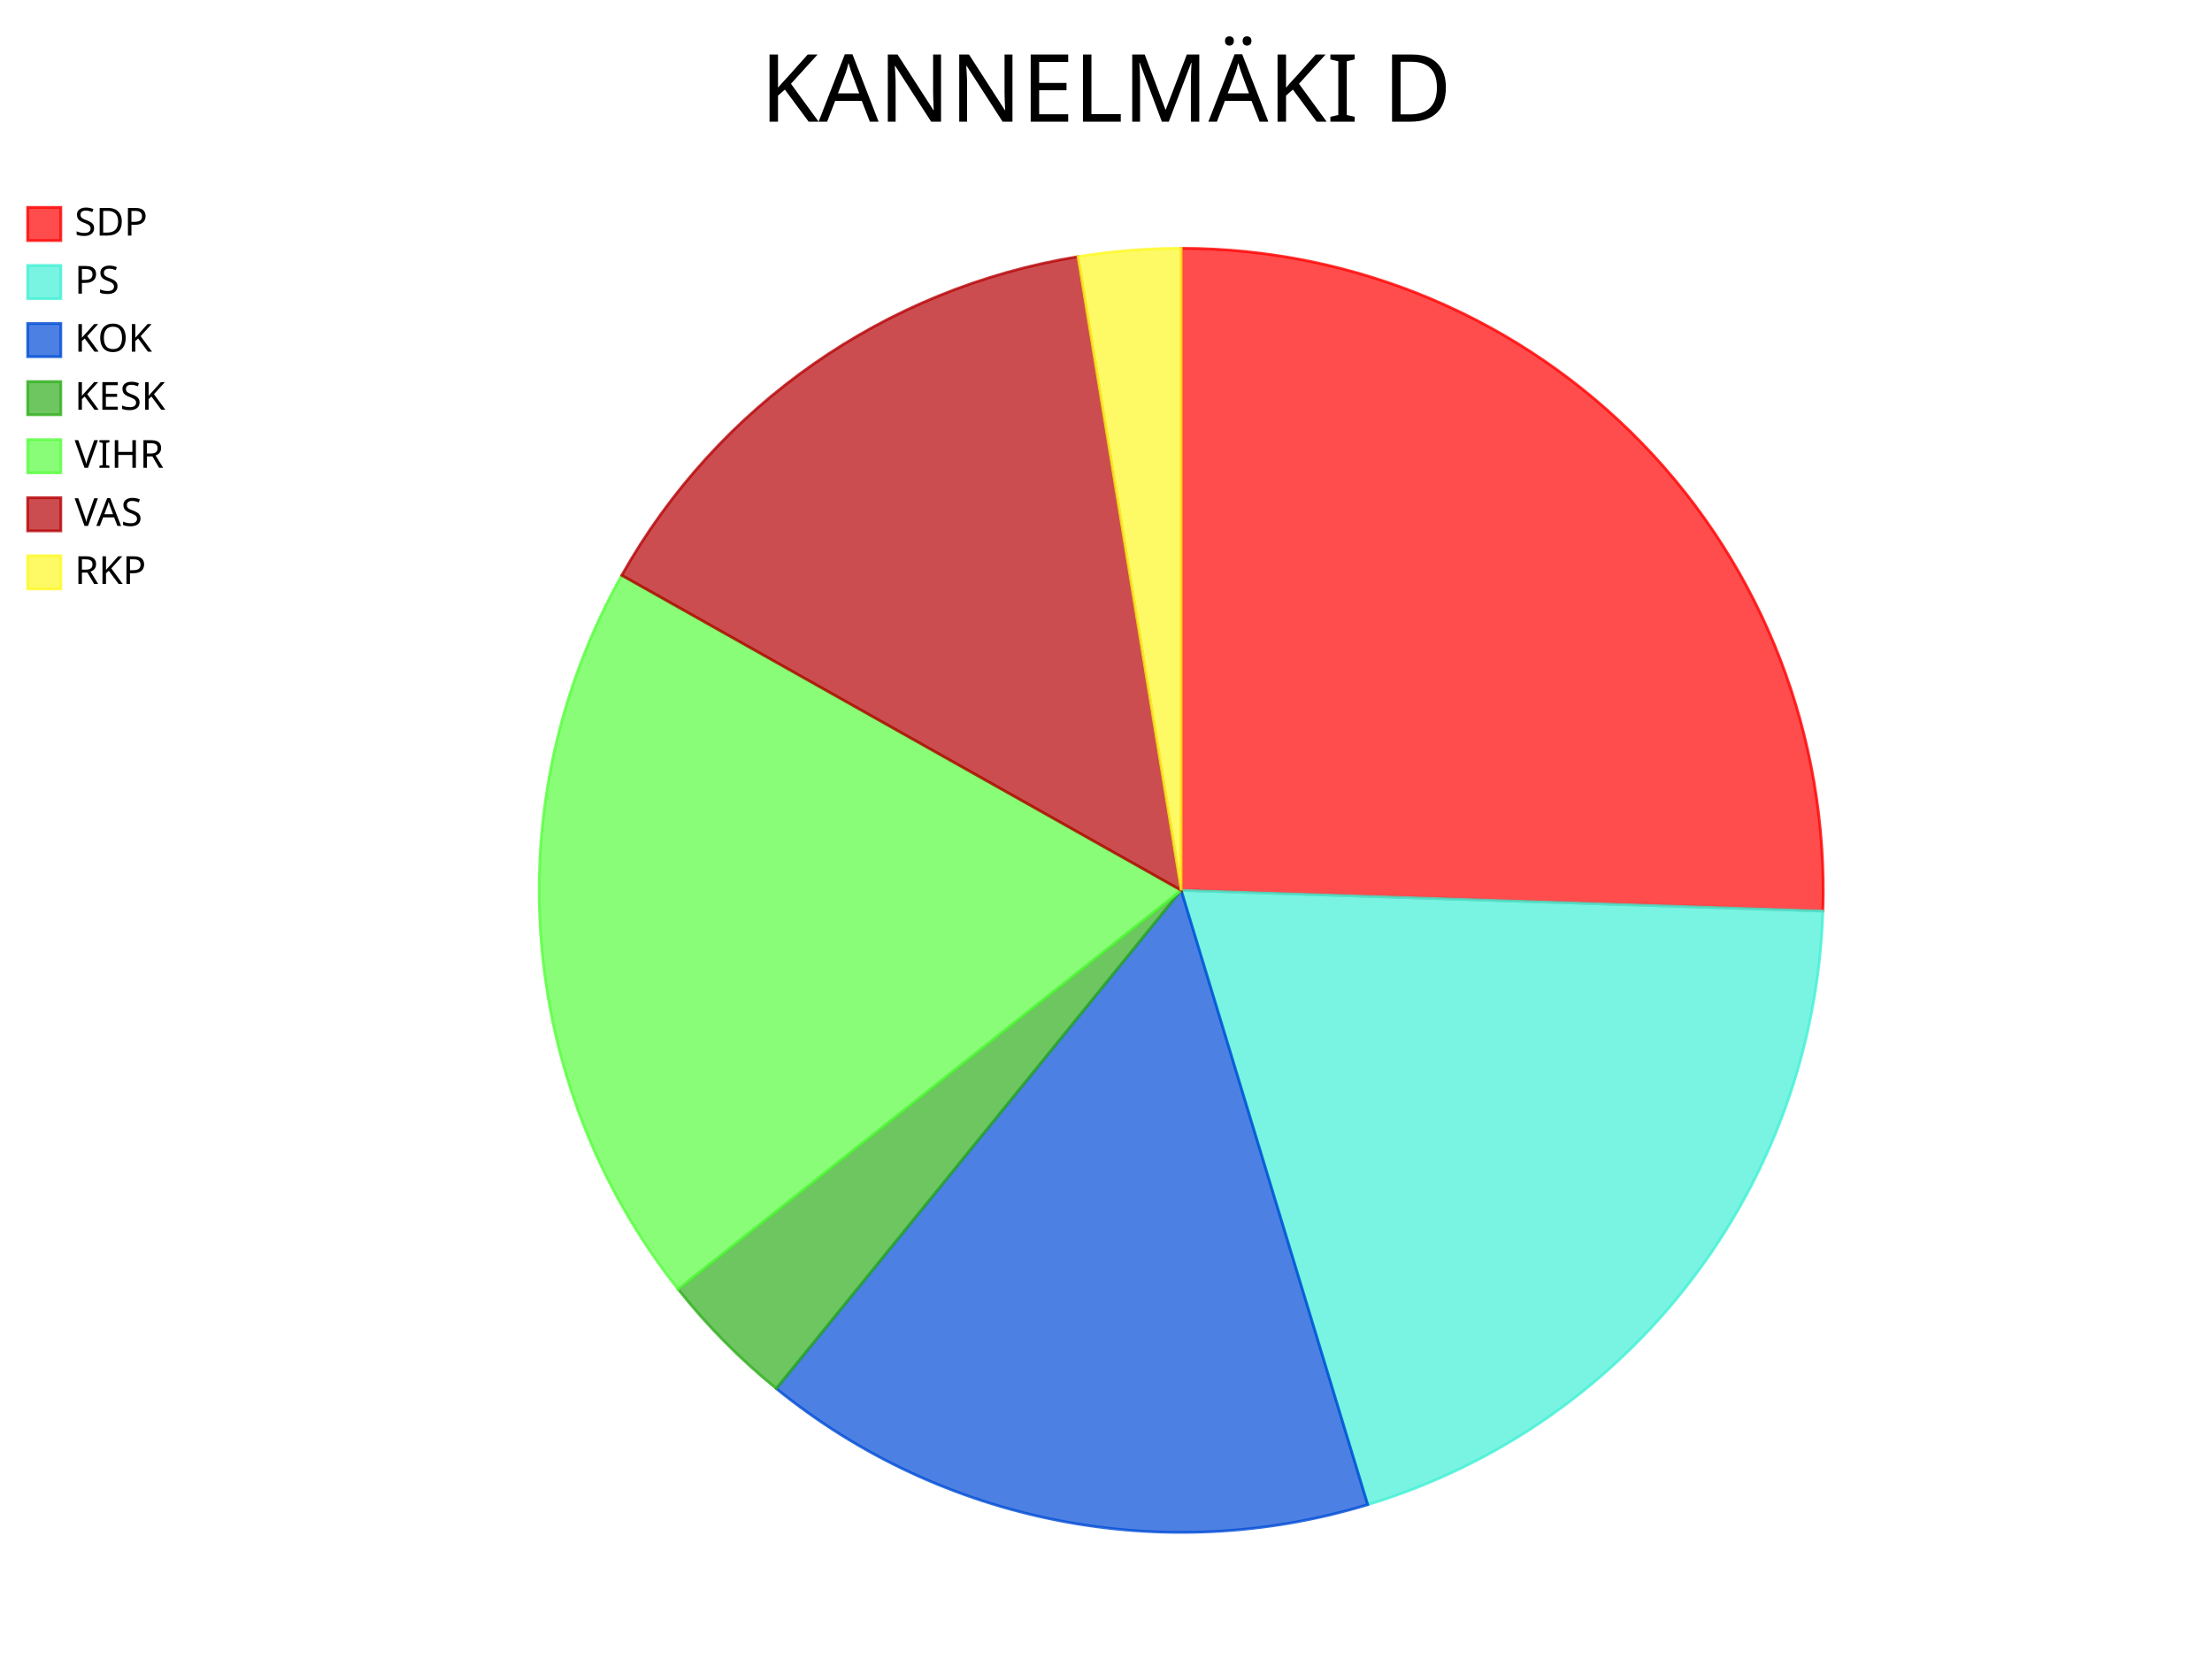
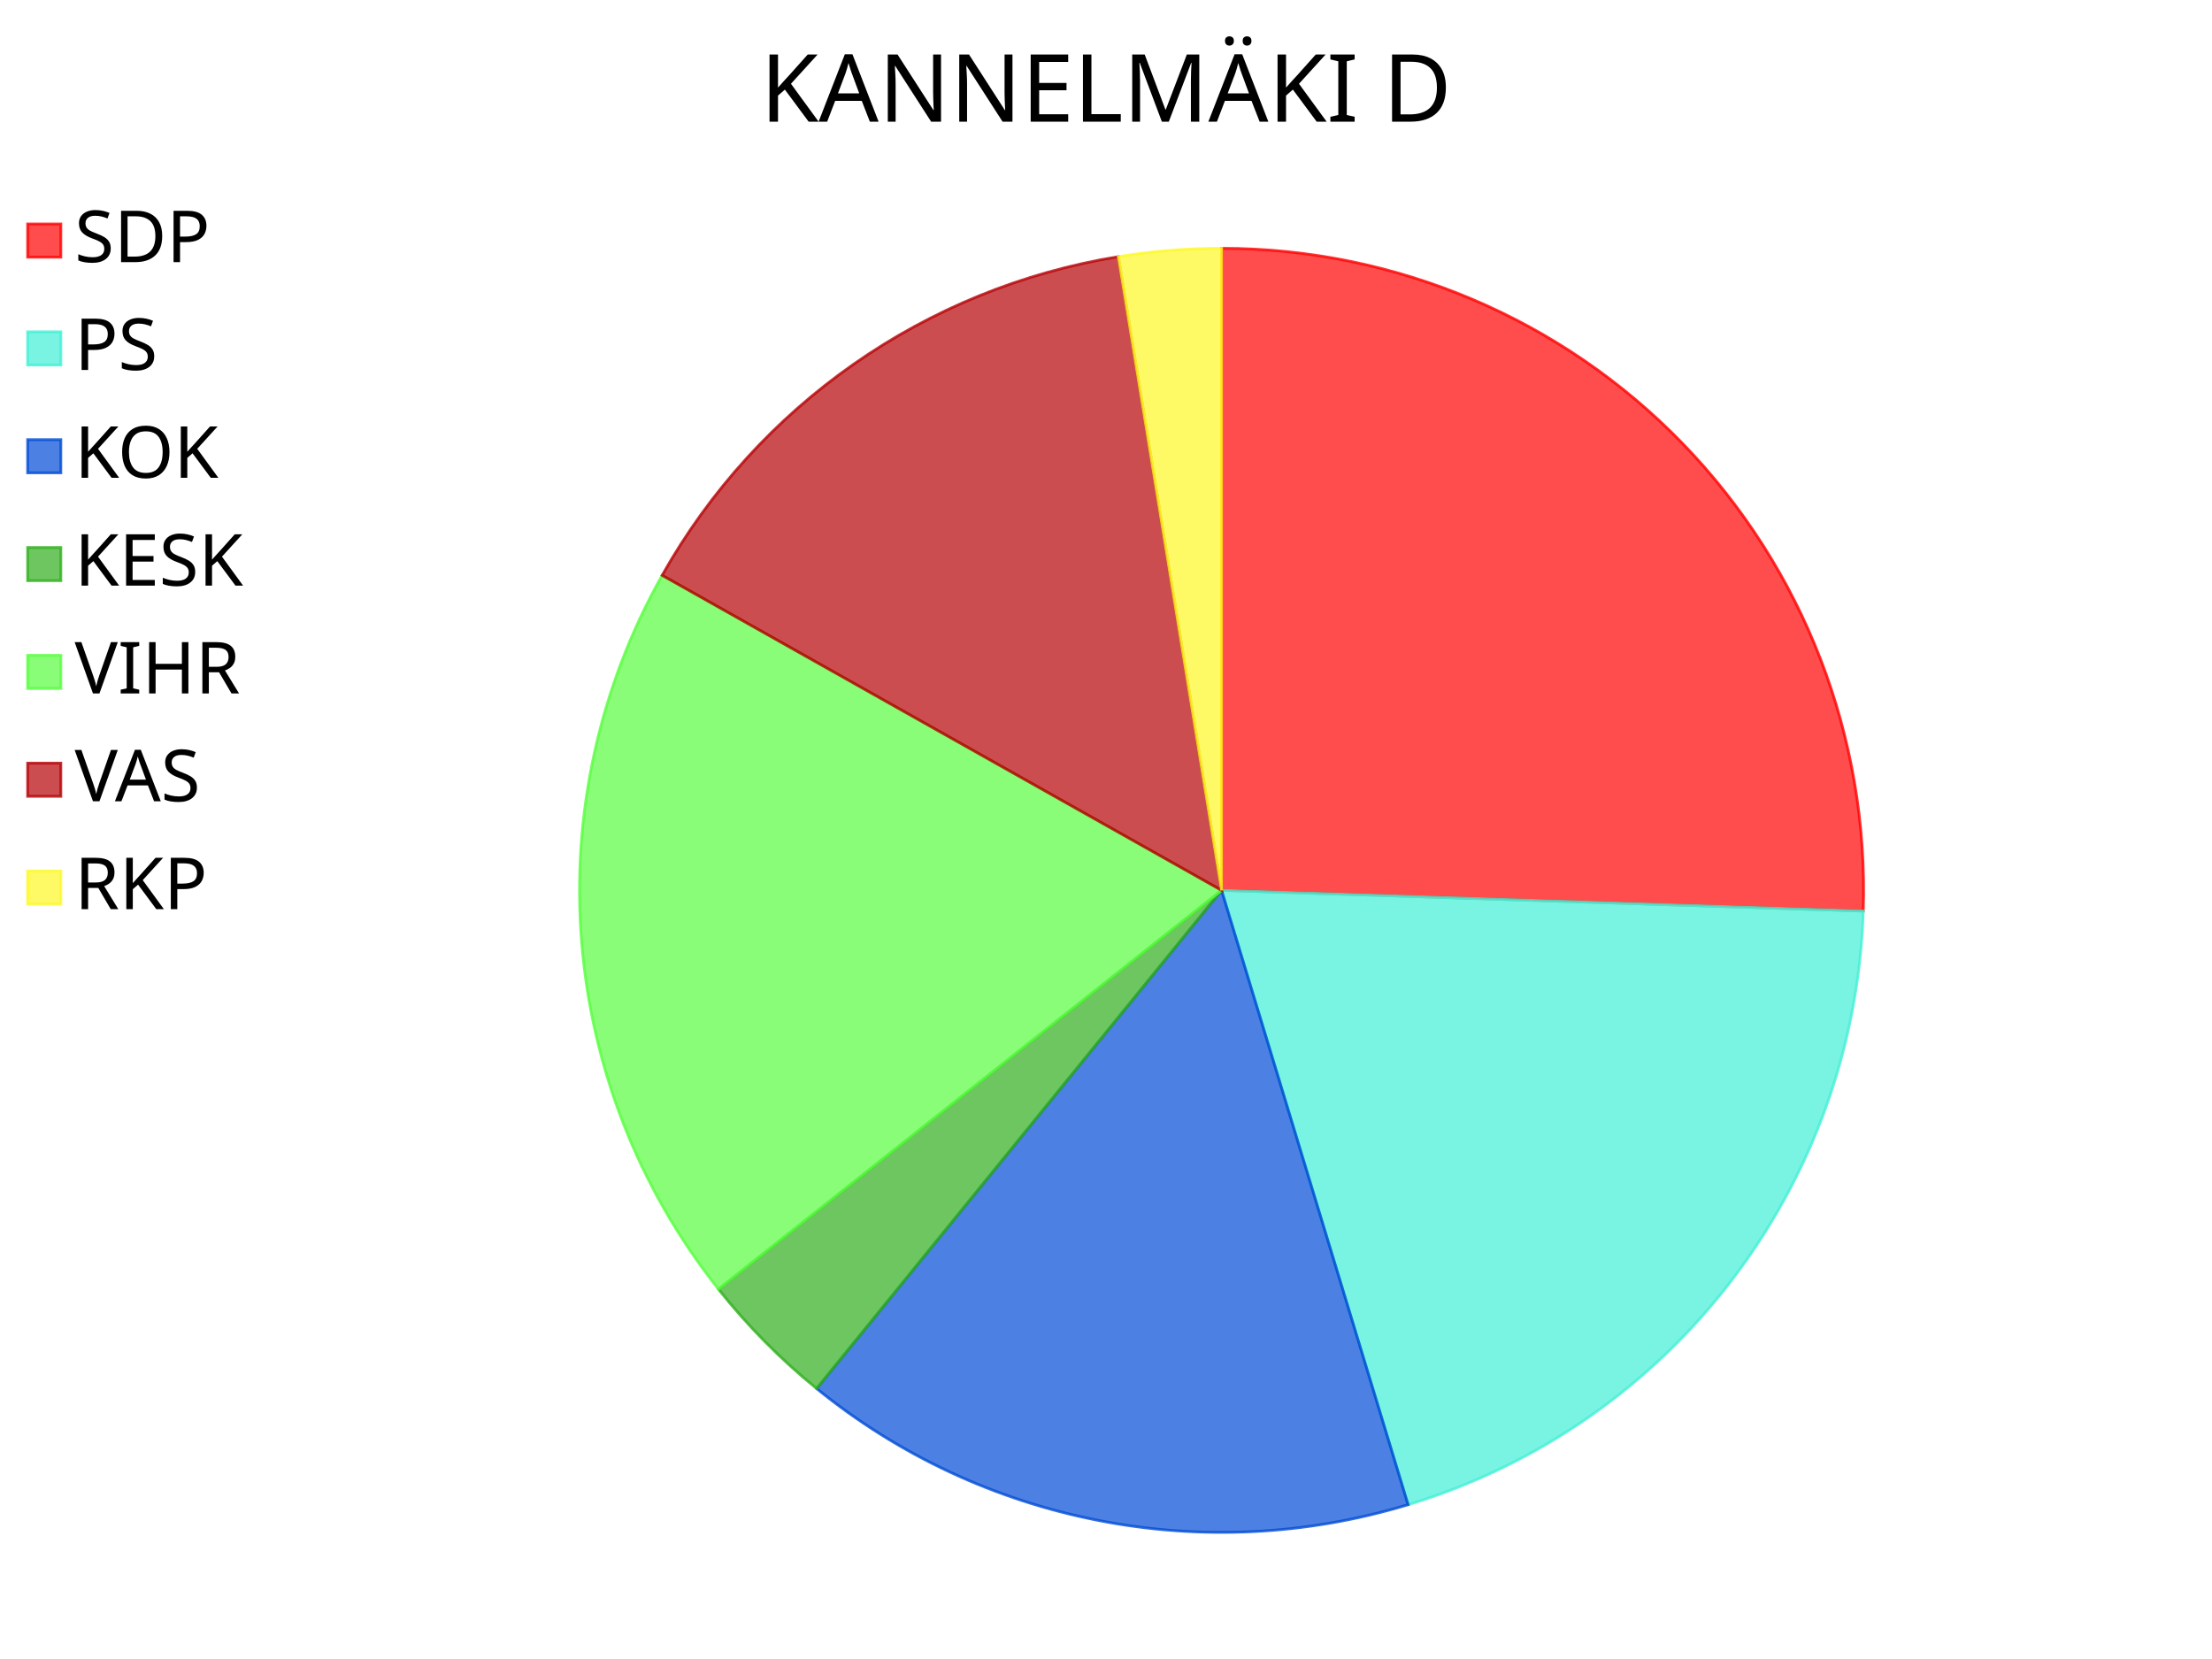
- <svg xmlns="http://www.w3.org/2000/svg" class="pygal-chart" id="chart-73e9d79c-36d1-4a76-8faa-c9ed77b394e8" viewBox="0 0 800 600">
+ <svg xmlns="http://www.w3.org/2000/svg" class="pygal-chart" id="chart-0b68fc05-8369-47be-962e-fa33ad719100" viewBox="0 0 800 600">
  <defs>
-     <style type="text/css">#chart-73e9d79c-36d1-4a76-8faa-c9ed77b394e8{-webkit-user-select:none;-webkit-font-smoothing:antialiased;font-family:Poppins}#chart-73e9d79c-36d1-4a76-8faa-c9ed77b394e8 .title{font-family:Poppins;font-size:34px}#chart-73e9d79c-36d1-4a76-8faa-c9ed77b394e8 .legends .legend text{font-family:Poppins;font-size:14px}#chart-73e9d79c-36d1-4a76-8faa-c9ed77b394e8 .axis text{font-family:Poppins;font-size:10px}#chart-73e9d79c-36d1-4a76-8faa-c9ed77b394e8 .axis text.major{font-family:Poppins;font-size:10px}#chart-73e9d79c-36d1-4a76-8faa-c9ed77b394e8 .text-overlay text.value{font-family:Poppins;font-size:16px}#chart-73e9d79c-36d1-4a76-8faa-c9ed77b394e8 .text-overlay text.label{font-family:Poppins;font-size:10px}#chart-73e9d79c-36d1-4a76-8faa-c9ed77b394e8 .tooltip{font-family:Poppins;font-size:14px}#chart-73e9d79c-36d1-4a76-8faa-c9ed77b394e8 text.no_data{font-family:Poppins;font-size:64px}
- #chart-73e9d79c-36d1-4a76-8faa-c9ed77b394e8{background-color:#ffffff}#chart-73e9d79c-36d1-4a76-8faa-c9ed77b394e8 path,#chart-73e9d79c-36d1-4a76-8faa-c9ed77b394e8 line,#chart-73e9d79c-36d1-4a76-8faa-c9ed77b394e8 rect,#chart-73e9d79c-36d1-4a76-8faa-c9ed77b394e8 circle{-webkit-transition:300ms ease-in;-moz-transition:300ms ease-in;transition:300ms ease-in}#chart-73e9d79c-36d1-4a76-8faa-c9ed77b394e8 .graph &gt; .background{fill:#ffffff}#chart-73e9d79c-36d1-4a76-8faa-c9ed77b394e8 .plot &gt; .background{fill:#ffffff}#chart-73e9d79c-36d1-4a76-8faa-c9ed77b394e8 .graph{fill:#000000}#chart-73e9d79c-36d1-4a76-8faa-c9ed77b394e8 text.no_data{fill:#000000}#chart-73e9d79c-36d1-4a76-8faa-c9ed77b394e8 .title{fill:#000000}#chart-73e9d79c-36d1-4a76-8faa-c9ed77b394e8 .legends .legend text{fill:#000000}#chart-73e9d79c-36d1-4a76-8faa-c9ed77b394e8 .legends .legend:hover text{fill:#000000}#chart-73e9d79c-36d1-4a76-8faa-c9ed77b394e8 .axis .line{stroke:#000000}#chart-73e9d79c-36d1-4a76-8faa-c9ed77b394e8 .axis .guide.line{stroke:#000000}#chart-73e9d79c-36d1-4a76-8faa-c9ed77b394e8 .axis .major.line{stroke:#000000}#chart-73e9d79c-36d1-4a76-8faa-c9ed77b394e8 .axis text.major{fill:#000000}#chart-73e9d79c-36d1-4a76-8faa-c9ed77b394e8 .axis.y .guides:hover .guide.line,#chart-73e9d79c-36d1-4a76-8faa-c9ed77b394e8 .line-graph .axis.x .guides:hover .guide.line,#chart-73e9d79c-36d1-4a76-8faa-c9ed77b394e8 .stackedline-graph .axis.x .guides:hover .guide.line,#chart-73e9d79c-36d1-4a76-8faa-c9ed77b394e8 .xy-graph .axis.x .guides:hover .guide.line{stroke:#000000}#chart-73e9d79c-36d1-4a76-8faa-c9ed77b394e8 .axis .guides:hover text{fill:#000000}#chart-73e9d79c-36d1-4a76-8faa-c9ed77b394e8 .reactive{fill-opacity:.7;stroke-opacity:.8}#chart-73e9d79c-36d1-4a76-8faa-c9ed77b394e8 .ci{stroke:#000000}#chart-73e9d79c-36d1-4a76-8faa-c9ed77b394e8 .reactive.active,#chart-73e9d79c-36d1-4a76-8faa-c9ed77b394e8 .active .reactive{fill-opacity:.9;stroke-opacity:.9;stroke-width:4}#chart-73e9d79c-36d1-4a76-8faa-c9ed77b394e8 .ci .reactive.active{stroke-width:1.5}#chart-73e9d79c-36d1-4a76-8faa-c9ed77b394e8 .series text{fill:#000000}#chart-73e9d79c-36d1-4a76-8faa-c9ed77b394e8 .tooltip rect{fill:#ffffff;stroke:#000000;-webkit-transition:opacity 300ms ease-in;-moz-transition:opacity 300ms ease-in;transition:opacity 300ms ease-in}#chart-73e9d79c-36d1-4a76-8faa-c9ed77b394e8 .tooltip .label{fill:#000000}#chart-73e9d79c-36d1-4a76-8faa-c9ed77b394e8 .tooltip .label{fill:#000000}#chart-73e9d79c-36d1-4a76-8faa-c9ed77b394e8 .tooltip .legend{font-size:.8em;fill:#000000}#chart-73e9d79c-36d1-4a76-8faa-c9ed77b394e8 .tooltip .x_label{font-size:.6em;fill:#000000}#chart-73e9d79c-36d1-4a76-8faa-c9ed77b394e8 .tooltip .xlink{font-size:.5em;text-decoration:underline}#chart-73e9d79c-36d1-4a76-8faa-c9ed77b394e8 .tooltip .value{font-size:1.5em}#chart-73e9d79c-36d1-4a76-8faa-c9ed77b394e8 .bound{font-size:.5em}#chart-73e9d79c-36d1-4a76-8faa-c9ed77b394e8 .max-value{font-size:.75em;fill:#000000}#chart-73e9d79c-36d1-4a76-8faa-c9ed77b394e8 .map-element{fill:#ffffff;stroke:#000000 !important}#chart-73e9d79c-36d1-4a76-8faa-c9ed77b394e8 .map-element .reactive{fill-opacity:inherit;stroke-opacity:inherit}#chart-73e9d79c-36d1-4a76-8faa-c9ed77b394e8 .color-0,#chart-73e9d79c-36d1-4a76-8faa-c9ed77b394e8 .color-0 a:visited{stroke:#ff0000;fill:#ff0000}#chart-73e9d79c-36d1-4a76-8faa-c9ed77b394e8 .color-1,#chart-73e9d79c-36d1-4a76-8faa-c9ed77b394e8 .color-1 a:visited{stroke:#42f0d6;fill:#42f0d6}#chart-73e9d79c-36d1-4a76-8faa-c9ed77b394e8 .color-2,#chart-73e9d79c-36d1-4a76-8faa-c9ed77b394e8 .color-2 a:visited{stroke:#004bd6;fill:#004bd6}#chart-73e9d79c-36d1-4a76-8faa-c9ed77b394e8 .color-3,#chart-73e9d79c-36d1-4a76-8faa-c9ed77b394e8 .color-3 a:visited{stroke:#30af1d;fill:#30af1d}#chart-73e9d79c-36d1-4a76-8faa-c9ed77b394e8 .color-4,#chart-73e9d79c-36d1-4a76-8faa-c9ed77b394e8 .color-4 a:visited{stroke:#58fd3f;fill:#58fd3f}#chart-73e9d79c-36d1-4a76-8faa-c9ed77b394e8 .color-5,#chart-73e9d79c-36d1-4a76-8faa-c9ed77b394e8 .color-5 a:visited{stroke:#b60205;fill:#b60205}#chart-73e9d79c-36d1-4a76-8faa-c9ed77b394e8 .color-6,#chart-73e9d79c-36d1-4a76-8faa-c9ed77b394e8 .color-6 a:visited{stroke:#fdf926;fill:#fdf926}#chart-73e9d79c-36d1-4a76-8faa-c9ed77b394e8 .text-overlay .color-0 text{fill:black}#chart-73e9d79c-36d1-4a76-8faa-c9ed77b394e8 .text-overlay .color-1 text{fill:black}#chart-73e9d79c-36d1-4a76-8faa-c9ed77b394e8 .text-overlay .color-2 text{fill:black}#chart-73e9d79c-36d1-4a76-8faa-c9ed77b394e8 .text-overlay .color-3 text{fill:black}#chart-73e9d79c-36d1-4a76-8faa-c9ed77b394e8 .text-overlay .color-4 text{fill:black}#chart-73e9d79c-36d1-4a76-8faa-c9ed77b394e8 .text-overlay .color-5 text{fill:black}#chart-73e9d79c-36d1-4a76-8faa-c9ed77b394e8 .text-overlay .color-6 text{fill:black}
- #chart-73e9d79c-36d1-4a76-8faa-c9ed77b394e8 text.no_data{text-anchor:middle}#chart-73e9d79c-36d1-4a76-8faa-c9ed77b394e8 .guide.line{fill:none}#chart-73e9d79c-36d1-4a76-8faa-c9ed77b394e8 .centered{text-anchor:middle}#chart-73e9d79c-36d1-4a76-8faa-c9ed77b394e8 .title{text-anchor:middle}#chart-73e9d79c-36d1-4a76-8faa-c9ed77b394e8 .legends .legend text{fill-opacity:1}#chart-73e9d79c-36d1-4a76-8faa-c9ed77b394e8 .axis.x text{text-anchor:middle}#chart-73e9d79c-36d1-4a76-8faa-c9ed77b394e8 .axis.x:not(.web) text[transform]{text-anchor:start}#chart-73e9d79c-36d1-4a76-8faa-c9ed77b394e8 .axis.x:not(.web) text[transform].backwards{text-anchor:end}#chart-73e9d79c-36d1-4a76-8faa-c9ed77b394e8 .axis.y text{text-anchor:end}#chart-73e9d79c-36d1-4a76-8faa-c9ed77b394e8 .axis.y text[transform].backwards{text-anchor:start}#chart-73e9d79c-36d1-4a76-8faa-c9ed77b394e8 .axis.y2 text{text-anchor:start}#chart-73e9d79c-36d1-4a76-8faa-c9ed77b394e8 .axis.y2 text[transform].backwards{text-anchor:end}#chart-73e9d79c-36d1-4a76-8faa-c9ed77b394e8 .axis .guide.line{stroke-dasharray:4,4}#chart-73e9d79c-36d1-4a76-8faa-c9ed77b394e8 .axis .major.guide.line{stroke-dasharray:6,6}#chart-73e9d79c-36d1-4a76-8faa-c9ed77b394e8 .horizontal .axis.y .guide.line,#chart-73e9d79c-36d1-4a76-8faa-c9ed77b394e8 .horizontal .axis.y2 .guide.line,#chart-73e9d79c-36d1-4a76-8faa-c9ed77b394e8 .vertical .axis.x .guide.line{opacity:0}#chart-73e9d79c-36d1-4a76-8faa-c9ed77b394e8 .horizontal .axis.always_show .guide.line,#chart-73e9d79c-36d1-4a76-8faa-c9ed77b394e8 .vertical .axis.always_show .guide.line{opacity:1 !important}#chart-73e9d79c-36d1-4a76-8faa-c9ed77b394e8 .axis.y .guides:hover .guide.line,#chart-73e9d79c-36d1-4a76-8faa-c9ed77b394e8 .axis.y2 .guides:hover .guide.line,#chart-73e9d79c-36d1-4a76-8faa-c9ed77b394e8 .axis.x .guides:hover .guide.line{opacity:1}#chart-73e9d79c-36d1-4a76-8faa-c9ed77b394e8 .axis .guides:hover text{opacity:1}#chart-73e9d79c-36d1-4a76-8faa-c9ed77b394e8 .nofill{fill:none}#chart-73e9d79c-36d1-4a76-8faa-c9ed77b394e8 .subtle-fill{fill-opacity:.2}#chart-73e9d79c-36d1-4a76-8faa-c9ed77b394e8 .dot{stroke-width:1px;fill-opacity:1}#chart-73e9d79c-36d1-4a76-8faa-c9ed77b394e8 .dot.active{stroke-width:5px}#chart-73e9d79c-36d1-4a76-8faa-c9ed77b394e8 .dot.negative{fill:transparent}#chart-73e9d79c-36d1-4a76-8faa-c9ed77b394e8 text,#chart-73e9d79c-36d1-4a76-8faa-c9ed77b394e8 tspan{stroke:none !important}#chart-73e9d79c-36d1-4a76-8faa-c9ed77b394e8 .series text.active{opacity:1}#chart-73e9d79c-36d1-4a76-8faa-c9ed77b394e8 .tooltip rect{fill-opacity:.95;stroke-width:.5}#chart-73e9d79c-36d1-4a76-8faa-c9ed77b394e8 .tooltip text{fill-opacity:1}#chart-73e9d79c-36d1-4a76-8faa-c9ed77b394e8 .showable{visibility:hidden}#chart-73e9d79c-36d1-4a76-8faa-c9ed77b394e8 .showable.shown{visibility:visible}#chart-73e9d79c-36d1-4a76-8faa-c9ed77b394e8 .gauge-background{fill:rgba(229,229,229,1);stroke:none}#chart-73e9d79c-36d1-4a76-8faa-c9ed77b394e8 .bg-lines{stroke:#ffffff;stroke-width:2px}</style>
+     <style type="text/css">#chart-0b68fc05-8369-47be-962e-fa33ad719100{-webkit-user-select:none;-webkit-font-smoothing:antialiased;font-family:Poppins}#chart-0b68fc05-8369-47be-962e-fa33ad719100 .title{font-family:Poppins;font-size:34px}#chart-0b68fc05-8369-47be-962e-fa33ad719100 .legends .legend text{font-family:Poppins;font-size:26px}#chart-0b68fc05-8369-47be-962e-fa33ad719100 .axis text{font-family:Poppins;font-size:26px}#chart-0b68fc05-8369-47be-962e-fa33ad719100 .axis text.major{font-family:Poppins;font-size:10px}#chart-0b68fc05-8369-47be-962e-fa33ad719100 .text-overlay text.value{font-family:Poppins;font-size:26px}#chart-0b68fc05-8369-47be-962e-fa33ad719100 .text-overlay text.label{font-family:Poppins;font-size:26px}#chart-0b68fc05-8369-47be-962e-fa33ad719100 .tooltip{font-family:Poppins;font-size:14px}#chart-0b68fc05-8369-47be-962e-fa33ad719100 text.no_data{font-family:Poppins;font-size:64px}
+ #chart-0b68fc05-8369-47be-962e-fa33ad719100{background-color:#ffffff}#chart-0b68fc05-8369-47be-962e-fa33ad719100 path,#chart-0b68fc05-8369-47be-962e-fa33ad719100 line,#chart-0b68fc05-8369-47be-962e-fa33ad719100 rect,#chart-0b68fc05-8369-47be-962e-fa33ad719100 circle{-webkit-transition:300ms ease-in;-moz-transition:300ms ease-in;transition:300ms ease-in}#chart-0b68fc05-8369-47be-962e-fa33ad719100 .graph &gt; .background{fill:#ffffff}#chart-0b68fc05-8369-47be-962e-fa33ad719100 .plot &gt; .background{fill:#ffffff}#chart-0b68fc05-8369-47be-962e-fa33ad719100 .graph{fill:#000000}#chart-0b68fc05-8369-47be-962e-fa33ad719100 text.no_data{fill:#000000}#chart-0b68fc05-8369-47be-962e-fa33ad719100 .title{fill:#000000}#chart-0b68fc05-8369-47be-962e-fa33ad719100 .legends .legend text{fill:#000000}#chart-0b68fc05-8369-47be-962e-fa33ad719100 .legends .legend:hover text{fill:#000000}#chart-0b68fc05-8369-47be-962e-fa33ad719100 .axis .line{stroke:#000000}#chart-0b68fc05-8369-47be-962e-fa33ad719100 .axis .guide.line{stroke:#000000}#chart-0b68fc05-8369-47be-962e-fa33ad719100 .axis .major.line{stroke:#000000}#chart-0b68fc05-8369-47be-962e-fa33ad719100 .axis text.major{fill:#000000}#chart-0b68fc05-8369-47be-962e-fa33ad719100 .axis.y .guides:hover .guide.line,#chart-0b68fc05-8369-47be-962e-fa33ad719100 .line-graph .axis.x .guides:hover .guide.line,#chart-0b68fc05-8369-47be-962e-fa33ad719100 .stackedline-graph .axis.x .guides:hover .guide.line,#chart-0b68fc05-8369-47be-962e-fa33ad719100 .xy-graph .axis.x .guides:hover .guide.line{stroke:#000000}#chart-0b68fc05-8369-47be-962e-fa33ad719100 .axis .guides:hover text{fill:#000000}#chart-0b68fc05-8369-47be-962e-fa33ad719100 .reactive{fill-opacity:.7;stroke-opacity:.8}#chart-0b68fc05-8369-47be-962e-fa33ad719100 .ci{stroke:#000000}#chart-0b68fc05-8369-47be-962e-fa33ad719100 .reactive.active,#chart-0b68fc05-8369-47be-962e-fa33ad719100 .active .reactive{fill-opacity:.9;stroke-opacity:.9;stroke-width:4}#chart-0b68fc05-8369-47be-962e-fa33ad719100 .ci .reactive.active{stroke-width:1.5}#chart-0b68fc05-8369-47be-962e-fa33ad719100 .series text{fill:#000000}#chart-0b68fc05-8369-47be-962e-fa33ad719100 .tooltip rect{fill:#ffffff;stroke:#000000;-webkit-transition:opacity 300ms ease-in;-moz-transition:opacity 300ms ease-in;transition:opacity 300ms ease-in}#chart-0b68fc05-8369-47be-962e-fa33ad719100 .tooltip .label{fill:#000000}#chart-0b68fc05-8369-47be-962e-fa33ad719100 .tooltip .label{fill:#000000}#chart-0b68fc05-8369-47be-962e-fa33ad719100 .tooltip .legend{font-size:.8em;fill:#000000}#chart-0b68fc05-8369-47be-962e-fa33ad719100 .tooltip .x_label{font-size:.6em;fill:#000000}#chart-0b68fc05-8369-47be-962e-fa33ad719100 .tooltip .xlink{font-size:.5em;text-decoration:underline}#chart-0b68fc05-8369-47be-962e-fa33ad719100 .tooltip .value{font-size:1.5em}#chart-0b68fc05-8369-47be-962e-fa33ad719100 .bound{font-size:.5em}#chart-0b68fc05-8369-47be-962e-fa33ad719100 .max-value{font-size:.75em;fill:#000000}#chart-0b68fc05-8369-47be-962e-fa33ad719100 .map-element{fill:#ffffff;stroke:#000000 !important}#chart-0b68fc05-8369-47be-962e-fa33ad719100 .map-element .reactive{fill-opacity:inherit;stroke-opacity:inherit}#chart-0b68fc05-8369-47be-962e-fa33ad719100 .color-0,#chart-0b68fc05-8369-47be-962e-fa33ad719100 .color-0 a:visited{stroke:#ff0000;fill:#ff0000}#chart-0b68fc05-8369-47be-962e-fa33ad719100 .color-1,#chart-0b68fc05-8369-47be-962e-fa33ad719100 .color-1 a:visited{stroke:#42f0d6;fill:#42f0d6}#chart-0b68fc05-8369-47be-962e-fa33ad719100 .color-2,#chart-0b68fc05-8369-47be-962e-fa33ad719100 .color-2 a:visited{stroke:#004bd6;fill:#004bd6}#chart-0b68fc05-8369-47be-962e-fa33ad719100 .color-3,#chart-0b68fc05-8369-47be-962e-fa33ad719100 .color-3 a:visited{stroke:#30af1d;fill:#30af1d}#chart-0b68fc05-8369-47be-962e-fa33ad719100 .color-4,#chart-0b68fc05-8369-47be-962e-fa33ad719100 .color-4 a:visited{stroke:#58fd3f;fill:#58fd3f}#chart-0b68fc05-8369-47be-962e-fa33ad719100 .color-5,#chart-0b68fc05-8369-47be-962e-fa33ad719100 .color-5 a:visited{stroke:#b60205;fill:#b60205}#chart-0b68fc05-8369-47be-962e-fa33ad719100 .color-6,#chart-0b68fc05-8369-47be-962e-fa33ad719100 .color-6 a:visited{stroke:#fdf926;fill:#fdf926}#chart-0b68fc05-8369-47be-962e-fa33ad719100 .text-overlay .color-0 text{fill:black}#chart-0b68fc05-8369-47be-962e-fa33ad719100 .text-overlay .color-1 text{fill:black}#chart-0b68fc05-8369-47be-962e-fa33ad719100 .text-overlay .color-2 text{fill:black}#chart-0b68fc05-8369-47be-962e-fa33ad719100 .text-overlay .color-3 text{fill:black}#chart-0b68fc05-8369-47be-962e-fa33ad719100 .text-overlay .color-4 text{fill:black}#chart-0b68fc05-8369-47be-962e-fa33ad719100 .text-overlay .color-5 text{fill:black}#chart-0b68fc05-8369-47be-962e-fa33ad719100 .text-overlay .color-6 text{fill:black}
+ #chart-0b68fc05-8369-47be-962e-fa33ad719100 text.no_data{text-anchor:middle}#chart-0b68fc05-8369-47be-962e-fa33ad719100 .guide.line{fill:none}#chart-0b68fc05-8369-47be-962e-fa33ad719100 .centered{text-anchor:middle}#chart-0b68fc05-8369-47be-962e-fa33ad719100 .title{text-anchor:middle}#chart-0b68fc05-8369-47be-962e-fa33ad719100 .legends .legend text{fill-opacity:1}#chart-0b68fc05-8369-47be-962e-fa33ad719100 .axis.x text{text-anchor:middle}#chart-0b68fc05-8369-47be-962e-fa33ad719100 .axis.x:not(.web) text[transform]{text-anchor:start}#chart-0b68fc05-8369-47be-962e-fa33ad719100 .axis.x:not(.web) text[transform].backwards{text-anchor:end}#chart-0b68fc05-8369-47be-962e-fa33ad719100 .axis.y text{text-anchor:end}#chart-0b68fc05-8369-47be-962e-fa33ad719100 .axis.y text[transform].backwards{text-anchor:start}#chart-0b68fc05-8369-47be-962e-fa33ad719100 .axis.y2 text{text-anchor:start}#chart-0b68fc05-8369-47be-962e-fa33ad719100 .axis.y2 text[transform].backwards{text-anchor:end}#chart-0b68fc05-8369-47be-962e-fa33ad719100 .axis .guide.line{stroke-dasharray:4,4}#chart-0b68fc05-8369-47be-962e-fa33ad719100 .axis .major.guide.line{stroke-dasharray:6,6}#chart-0b68fc05-8369-47be-962e-fa33ad719100 .horizontal .axis.y .guide.line,#chart-0b68fc05-8369-47be-962e-fa33ad719100 .horizontal .axis.y2 .guide.line,#chart-0b68fc05-8369-47be-962e-fa33ad719100 .vertical .axis.x .guide.line{opacity:0}#chart-0b68fc05-8369-47be-962e-fa33ad719100 .horizontal .axis.always_show .guide.line,#chart-0b68fc05-8369-47be-962e-fa33ad719100 .vertical .axis.always_show .guide.line{opacity:1 !important}#chart-0b68fc05-8369-47be-962e-fa33ad719100 .axis.y .guides:hover .guide.line,#chart-0b68fc05-8369-47be-962e-fa33ad719100 .axis.y2 .guides:hover .guide.line,#chart-0b68fc05-8369-47be-962e-fa33ad719100 .axis.x .guides:hover .guide.line{opacity:1}#chart-0b68fc05-8369-47be-962e-fa33ad719100 .axis .guides:hover text{opacity:1}#chart-0b68fc05-8369-47be-962e-fa33ad719100 .nofill{fill:none}#chart-0b68fc05-8369-47be-962e-fa33ad719100 .subtle-fill{fill-opacity:.2}#chart-0b68fc05-8369-47be-962e-fa33ad719100 .dot{stroke-width:1px;fill-opacity:1}#chart-0b68fc05-8369-47be-962e-fa33ad719100 .dot.active{stroke-width:5px}#chart-0b68fc05-8369-47be-962e-fa33ad719100 .dot.negative{fill:transparent}#chart-0b68fc05-8369-47be-962e-fa33ad719100 text,#chart-0b68fc05-8369-47be-962e-fa33ad719100 tspan{stroke:none !important}#chart-0b68fc05-8369-47be-962e-fa33ad719100 .series text.active{opacity:1}#chart-0b68fc05-8369-47be-962e-fa33ad719100 .tooltip rect{fill-opacity:.95;stroke-width:.5}#chart-0b68fc05-8369-47be-962e-fa33ad719100 .tooltip text{fill-opacity:1}#chart-0b68fc05-8369-47be-962e-fa33ad719100 .showable{visibility:hidden}#chart-0b68fc05-8369-47be-962e-fa33ad719100 .showable.shown{visibility:visible}#chart-0b68fc05-8369-47be-962e-fa33ad719100 .gauge-background{fill:rgba(229,229,229,1);stroke:none}#chart-0b68fc05-8369-47be-962e-fa33ad719100 .bg-lines{stroke:#ffffff;stroke-width:2px}</style>
  </defs>
  <g class="graph pie-graph vertical">
    <rect class="background" height="600" width="800" x="0" y="0" />
-     <g class="plot" transform="translate(75, 64)">
-       <rect class="background" height="516" width="704.4" x="0" y="0" />
+     <g class="plot" transform="translate(104, 64)">
+       <rect class="background" height="516" width="675.6" x="0" y="0" />
      <g class="series serie-0 color-0">
        <g class="slices">
          <g class="slice">
-             <path class="slice reactive tooltip-trigger" d="M352.2 25.8 A232.2 232.2 0 0 1 584.279 265.5 L352.2 258 A0 0 0 0 0 352.2 258 z" />
+             <path class="slice reactive tooltip-trigger" d="M337.8 25.8 A232.2 232.2 0 0 1 569.879 265.5 L337.8 258 A0 0 0 0 0 337.8 258 z" />
          </g>
        </g>
      </g>
      <g class="series serie-1 color-1">
        <g class="slices">
          <g class="slice">
-             <path class="slice reactive tooltip-trigger" d="M584.279 265.5 A232.2 232.2 0 0 1 419.66 480.185 L352.2 258 A0 0 0 0 0 352.2 258 z" />
+             <path class="slice reactive tooltip-trigger" d="M569.879 265.5 A232.2 232.2 0 0 1 405.26 480.185 L337.8 258 A0 0 0 0 0 337.8 258 z" />
          </g>
        </g>
      </g>
      <g class="series serie-2 color-2">
        <g class="slices">
          <g class="slice">
-             <path class="slice reactive tooltip-trigger" d="M419.66 480.185 A232.2 232.2 0 0 1 205.756 438.197 L352.2 258 A0 0 0 0 0 352.2 258 z" />
+             <path class="slice reactive tooltip-trigger" d="M405.26 480.185 A232.2 232.2 0 0 1 191.356 438.197 L337.8 258 A0 0 0 0 0 337.8 258 z" />
          </g>
        </g>
      </g>
      <g class="series serie-3 color-3">
        <g class="slices">
          <g class="slice">
-             <path class="slice reactive tooltip-trigger" d="M205.756 438.197 A232.2 232.2 0 0 1 170.242 402.25 L352.2 258 A0 0 0 0 0 352.2 258 z" />
+             <path class="slice reactive tooltip-trigger" d="M191.356 438.197 A232.2 232.2 0 0 1 155.842 402.25 L337.8 258 A0 0 0 0 0 337.8 258 z" />
          </g>
        </g>
      </g>
      <g class="series serie-4 color-4">
        <g class="slices">
          <g class="slice">
-             <path class="slice reactive tooltip-trigger" d="M170.242 402.25 A232.2 232.2 0 0 1 149.87 144.072 L352.2 258 A0 0 0 0 0 352.2 258 z" />
+             <path class="slice reactive tooltip-trigger" d="M155.842 402.25 A232.2 232.2 0 0 1 135.47 144.072 L337.8 258 A0 0 0 0 0 337.8 258 z" />
          </g>
        </g>
      </g>
      <g class="series serie-5 color-5">
        <g class="slices">
          <g class="slice">
-             <path class="slice reactive tooltip-trigger" d="M149.87 144.072 A232.2 232.2 0 0 1 314.858 28.822 L352.2 258 A0 0 0 0 0 352.2 258 z" />
+             <path class="slice reactive tooltip-trigger" d="M135.47 144.072 A232.2 232.2 0 0 1 300.458 28.822 L337.8 258 A0 0 0 0 0 337.8 258 z" />
          </g>
        </g>
      </g>
      <g class="series serie-6 color-6">
        <g class="slices">
          <g class="slice">
-             <path class="slice reactive tooltip-trigger" d="M314.858 28.822 A232.2 232.2 0 0 1 352.2 25.8 L352.2 258 A0 0 0 0 0 352.2 258 z" />
+             <path class="slice reactive tooltip-trigger" d="M300.458 28.822 A232.2 232.2 0 0 1 337.8 25.8 L337.8 258 A0 0 0 0 0 337.8 258 z" />
          </g>
        </g>
      </g>
    </g>
    <g class="titles">
      <text class="title plot_title" x="400.0" y="44">KANNELMÄKI D</text>
    </g>
-     <g class="plot overlay" transform="translate(75, 64)">
+     <g class="plot overlay" transform="translate(104, 64)">
      <g class="series serie-0 color-0" />
      <g class="series serie-1 color-1" />
      <g class="series serie-2 color-2" />
      <g class="series serie-3 color-3" />
      <g class="series serie-4 color-4" />
      <g class="series serie-5 color-5" />
      <g class="series serie-6 color-6" />
    </g>
-     <g class="plot text-overlay" transform="translate(75, 64)">
+     <g class="plot text-overlay" transform="translate(104, 64)">
      <g class="series serie-0 color-0" />
      <g class="series serie-1 color-1" />
      <g class="series serie-2 color-2" />
      <g class="series serie-3 color-3" />
      <g class="series serie-4 color-4" />
      <g class="series serie-5 color-5" />
      <g class="series serie-6 color-6" />
    </g>
-     <g class="plot tooltip-overlay" transform="translate(75, 64)">
+     <g class="plot tooltip-overlay" transform="translate(104, 64)">
      <g class="tooltip" style="opacity: 0" transform="translate(0 0)">
        <rect class="tooltip-box" height="0" rx="0" ry="0" width="0" />
        <g class="text" />
      </g>
    </g>
    <g class="legends" transform="translate(10, 74)">
      <g class="legend reactive activate-serie" id="activate-serie-0">
-         <rect class="color-0 reactive" height="12" width="12" x="0.0" y="1.0" />
-         <text x="17.0" y="11.2">SDP</text>
+         <rect class="color-0 reactive" height="12" width="12" x="0.0" y="7.0" />
+         <text x="17.0" y="20.8">SDP</text>
      </g>
      <g class="legend reactive activate-serie" id="activate-serie-1">
-         <rect class="color-1 reactive" height="12" width="12" x="0.0" y="22.0" />
-         <text x="17.0" y="32.2">PS</text>
+         <rect class="color-1 reactive" height="12" width="12" x="0.0" y="46.0" />
+         <text x="17.0" y="59.8">PS</text>
      </g>
      <g class="legend reactive activate-serie" id="activate-serie-2">
-         <rect class="color-2 reactive" height="12" width="12" x="0.0" y="43.0" />
-         <text x="17.0" y="53.2">KOK</text>
+         <rect class="color-2 reactive" height="12" width="12" x="0.0" y="85.0" />
+         <text x="17.0" y="98.8">KOK</text>
      </g>
      <g class="legend reactive activate-serie" id="activate-serie-3">
-         <rect class="color-3 reactive" height="12" width="12" x="0.0" y="64.0" />
-         <text x="17.0" y="74.2">KESK</text>
+         <rect class="color-3 reactive" height="12" width="12" x="0.0" y="124.0" />
+         <text x="17.0" y="137.8">KESK</text>
      </g>
      <g class="legend reactive activate-serie" id="activate-serie-4">
-         <rect class="color-4 reactive" height="12" width="12" x="0.0" y="85.0" />
-         <text x="17.0" y="95.2">VIHR</text>
+         <rect class="color-4 reactive" height="12" width="12" x="0.0" y="163.0" />
+         <text x="17.0" y="176.8">VIHR</text>
      </g>
      <g class="legend reactive activate-serie" id="activate-serie-5">
-         <rect class="color-5 reactive" height="12" width="12" x="0.0" y="106.0" />
-         <text x="17.0" y="116.2">VAS</text>
+         <rect class="color-5 reactive" height="12" width="12" x="0.0" y="202.0" />
+         <text x="17.0" y="215.8">VAS</text>
      </g>
      <g class="legend reactive activate-serie" id="activate-serie-6">
-         <rect class="color-6 reactive" height="12" width="12" x="0.0" y="127.0" />
-         <text x="17.0" y="137.2">RKP</text>
+         <rect class="color-6 reactive" height="12" width="12" x="0.0" y="241.0" />
+         <text x="17.0" y="254.8">RKP</text>
      </g>
    </g>
    <g class="legends" transform="translate(790, 74)" />
  </g>
</svg>
